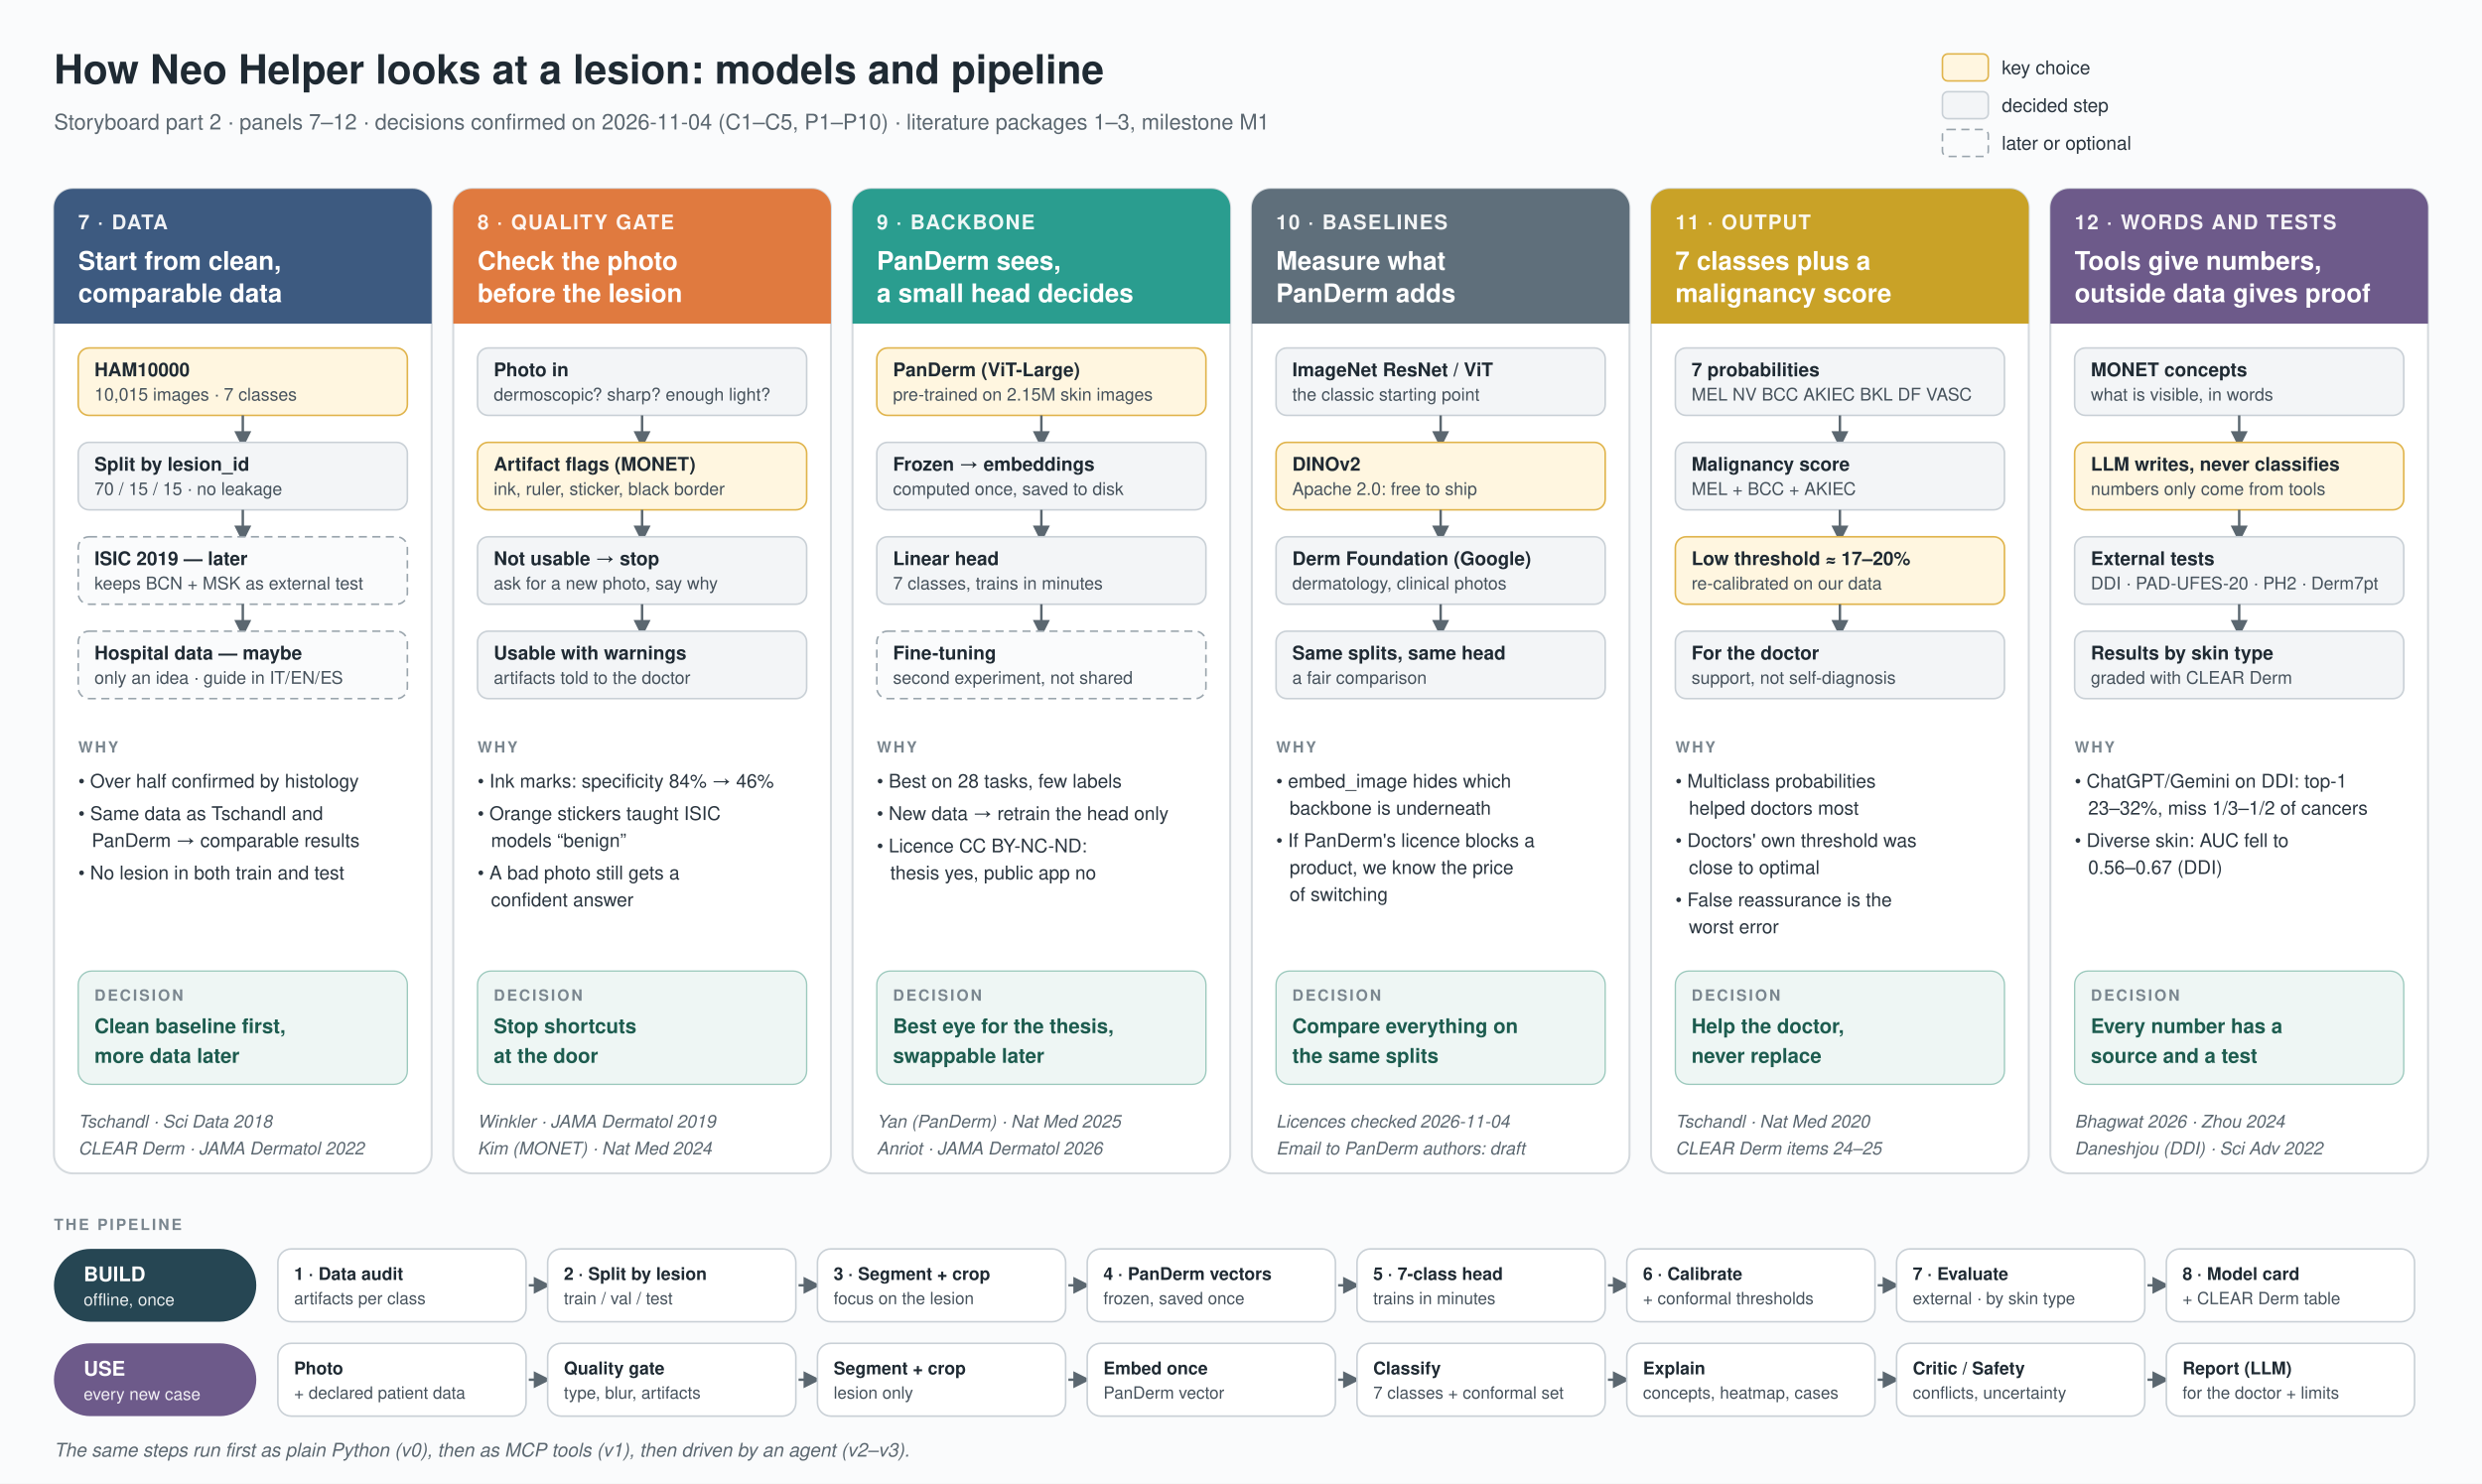
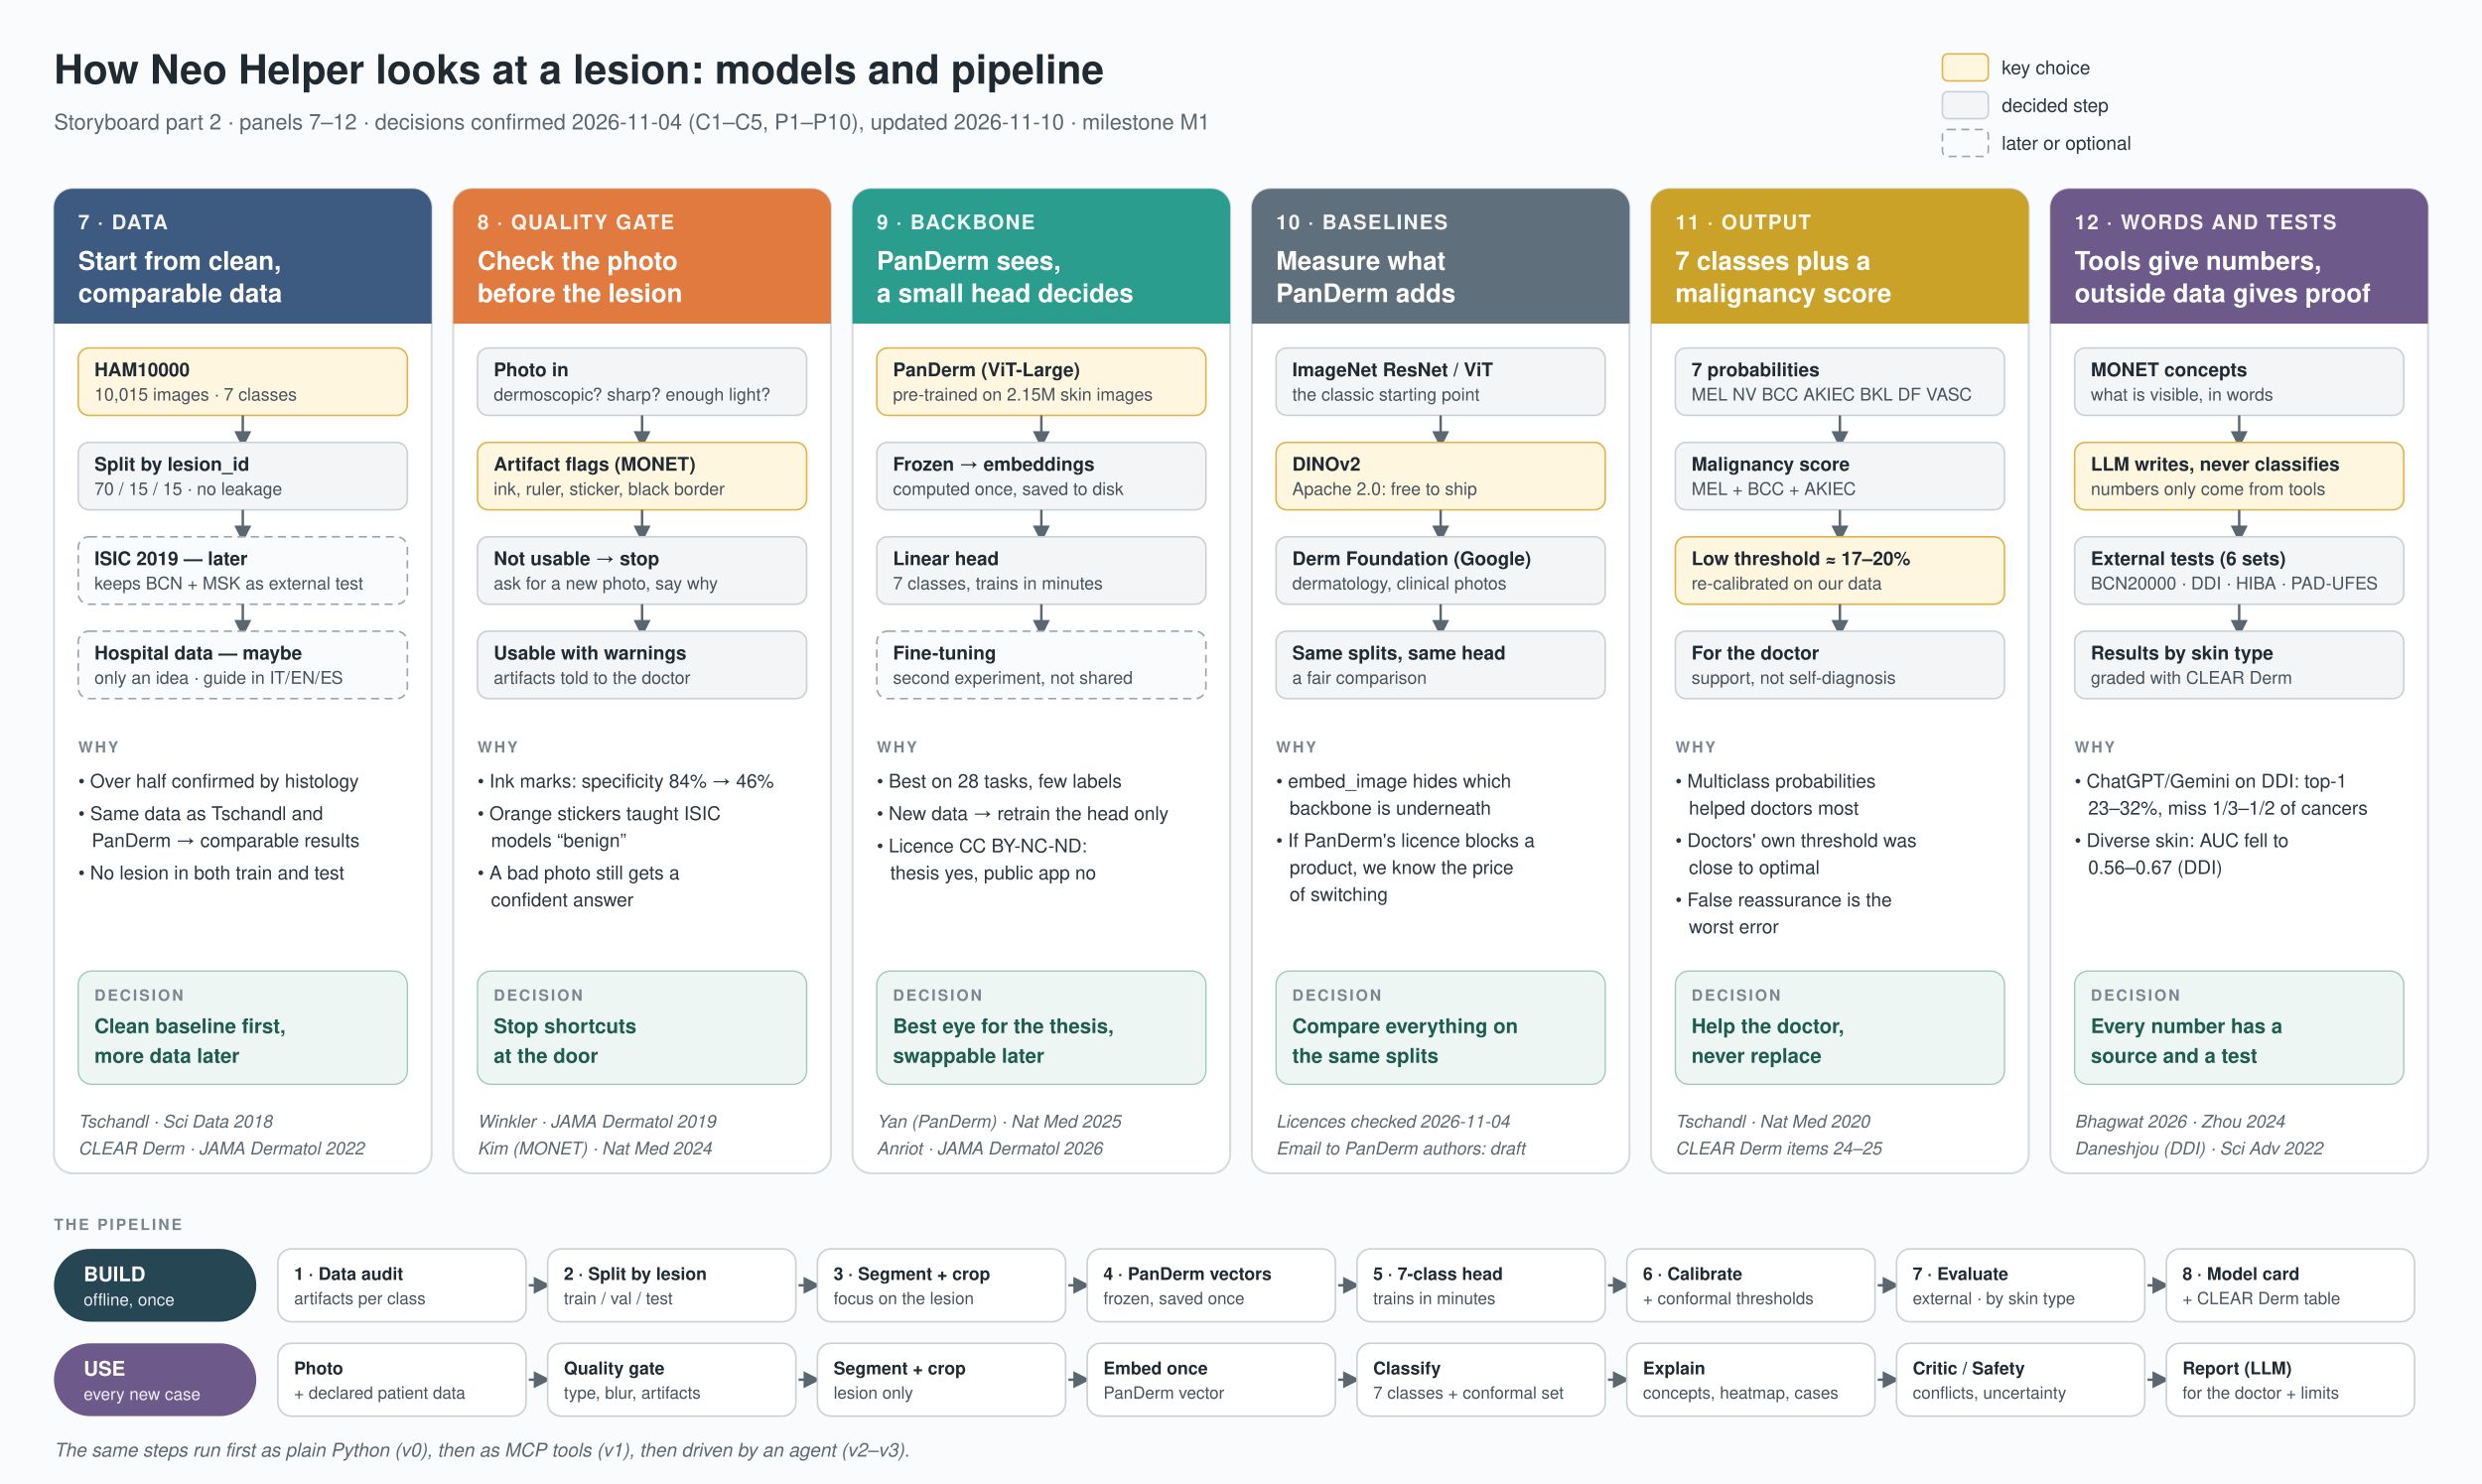
<svg xmlns="http://www.w3.org/2000/svg" width="1840" height="1100" viewBox="0 0 1840 1100" font-family="Helvetica Neue, Helvetica, Arial, sans-serif">
  <defs>
    <marker id="arr" viewBox="0 0 10 10" refX="5" refY="5" markerWidth="7" markerHeight="7" orient="auto-start-reverse">
      <path d="M0,0 L10,5 L0,10 z" fill="#5b6770" />
    </marker>
    <style>
      .panel { fill: #ffffff; stroke: #d5dade; stroke-width: 1.5; }
      .tag { font-size: 15px; font-weight: 700; fill: #ffffff; opacity: 0.92; letter-spacing: 1px; }
      .title { font-size: 19px; font-weight: 700; fill: #ffffff; }
      .box { fill: #f3f5f7; stroke: #c9d0d6; stroke-width: 1.2; }
      .hl { fill: #fff6e0; stroke: #e0b44c; }
      .later { fill: #fafbfc; stroke: #9aa5ad; stroke-dasharray: 6 4; }
      .prop { fill: #eaf2fb; stroke: #8fb3d9; }
      .open { fill: #fff6e0; stroke: #e0b44c; stroke-dasharray: 6 4; }
      .b1 { font-size: 14px; font-weight: 700; fill: #1f2a33; }
      .b2 { font-size: 13px; fill: #46525c; }
      .muted { fill: #7a868f; }
      .lbl { font-size: 11.5px; font-weight: 700; fill: #7a868f; letter-spacing: 1.5px; }
      .txt { font-size: 14px; fill: #2b3640; }
      .lesson { fill: #eef6f4; stroke: #9cc9bd; }
      .lessontxt { font-size: 15px; font-weight: 700; fill: #1d5c4f; }
      .foot { font-size: 13px; font-style: italic; fill: #5b6770; }
      .arrow { stroke: #5b6770; stroke-width: 1.8; marker-end: url(#arr); }
      .chip { fill: #ffffff; stroke: #c9d0d6; stroke-width: 1.2; }
      .c1 { font-size: 13px; font-weight: 700; fill: #1f2a33; }
      .c2 { font-size: 12.5px; fill: #46525c; }
      .lchip1 { font-size: 15px; font-weight: 700; fill: #ffffff; }
      .lchip2 { font-size: 12.5px; fill: #ffffff; opacity: 0.9; }
    </style>
  </defs>
  <rect width="1840" height="1100" fill="#fafbfc" />
  <text x="40" y="62" font-size="30" font-weight="700" fill="#1f2a33">How Neo Helper looks at a lesion: models and pipeline</text>
-   <text x="40" y="96" font-size="16" fill="#5b6770">Storyboard part 2 · panels 7–12 · decisions confirmed on 2026-11-04 (C1–C5, P1–P10) · literature packages 1–3, milestone M1</text>
+   <text x="40" y="96" font-size="16" fill="#5b6770">Storyboard part 2 · panels 7–12 · decisions confirmed 2026-11-04 (C1–C5, P1–P10), updated 2026-11-10 · milestone M1</text>
  <rect x="1440" y="40" width="34" height="20" rx="4" class="box hl" />
  <text x="1484" y="55" font-size="14" fill="#2b3640">key choice</text>
  <rect x="1440" y="68" width="34" height="20" rx="4" class="box " />
  <text x="1484" y="83" font-size="14" fill="#2b3640">decided step</text>
  <rect x="1440" y="96" width="34" height="20" rx="4" class="box later" />
  <text x="1484" y="111" font-size="14" fill="#2b3640">later or optional</text>
  <g transform="translate(40,140)">
    <rect width="280" height="730" rx="14" class="panel" />
    <path d="M14,0 H266 A14,14 0 0 1 280,14 V100 H0 V14 A14,14 0 0 1 14,0 z" fill="#3D5A80" />
    <text x="18" y="30" class="tag">7 · DATA</text>
    <text x="18" y="60" class="title">Start from clean,</text>
    <text x="18" y="84" class="title">comparable data</text>
    <rect x="18" y="118" width="244" height="50" rx="8" class="box hl" />
    <text x="30" y="139" class="b1">HAM10000</text>
    <text x="30" y="157" class="b2">10,015 images · 7 classes</text>
    <line x1="140" y1="168" x2="140" y2="186" class="arrow" />
    <rect x="18" y="188" width="244" height="50" rx="8" class="box" />
    <text x="30" y="209" class="b1">Split by lesion_id</text>
    <text x="30" y="227" class="b2">70 / 15 / 15 · no leakage</text>
    <line x1="140" y1="238" x2="140" y2="256" class="arrow" />
    <rect x="18" y="258" width="244" height="50" rx="8" class="box later" />
    <text x="30" y="279" class="b1">ISIC 2019 — later</text>
    <text x="30" y="297" class="b2">keeps BCN + MSK as external test</text>
    <line x1="140" y1="308" x2="140" y2="326" class="arrow" />
    <rect x="18" y="328" width="244" height="50" rx="8" class="box later" />
    <text x="30" y="349" class="b1">Hospital data — maybe</text>
    <text x="30" y="367" class="b2">only an idea · guide in IT/EN/ES</text>
    <text x="18" y="418" class="lbl">WHY</text>
    <text x="18" y="444" class="txt">• Over half confirmed by histology</text>
    <text x="18" y="468" class="txt">• Same data as Tschandl and</text>
    <text x="28" y="488" class="txt">PanDerm → comparable results</text>
    <text x="18" y="512" class="txt">• No lesion in both train and test</text>
    <rect x="18" y="580" width="244" height="84" rx="10" class="lesson" />
    <text x="30" y="602" class="lbl" fill="#1d5c4f">DECISION</text>
    <text x="30" y="626" class="lessontxt">Clean baseline first,</text>
    <text x="30" y="648" class="lessontxt">more data later</text>
    <text x="18" y="696" class="foot">Tschandl · Sci Data 2018</text>
    <text x="18" y="716" class="foot">CLEAR Derm · JAMA Dermatol 2022</text>
  </g>
  <g transform="translate(336,140)">
    <rect width="280" height="730" rx="14" class="panel" />
    <path d="M14,0 H266 A14,14 0 0 1 280,14 V100 H0 V14 A14,14 0 0 1 14,0 z" fill="#E07A3F" />
    <text x="18" y="30" class="tag">8 · QUALITY GATE</text>
    <text x="18" y="60" class="title">Check the photo</text>
    <text x="18" y="84" class="title">before the lesion</text>
    <rect x="18" y="118" width="244" height="50" rx="8" class="box" />
    <text x="30" y="139" class="b1">Photo in</text>
    <text x="30" y="157" class="b2">dermoscopic? sharp? enough light?</text>
    <line x1="140" y1="168" x2="140" y2="186" class="arrow" />
    <rect x="18" y="188" width="244" height="50" rx="8" class="box hl" />
    <text x="30" y="209" class="b1">Artifact flags (MONET)</text>
    <text x="30" y="227" class="b2">ink, ruler, sticker, black border</text>
    <line x1="140" y1="238" x2="140" y2="256" class="arrow" />
    <rect x="18" y="258" width="244" height="50" rx="8" class="box" />
    <text x="30" y="279" class="b1">Not usable → stop</text>
    <text x="30" y="297" class="b2">ask for a new photo, say why</text>
    <line x1="140" y1="308" x2="140" y2="326" class="arrow" />
    <rect x="18" y="328" width="244" height="50" rx="8" class="box" />
    <text x="30" y="349" class="b1">Usable with warnings</text>
    <text x="30" y="367" class="b2">artifacts told to the doctor</text>
    <text x="18" y="418" class="lbl">WHY</text>
    <text x="18" y="444" class="txt">• Ink marks: specificity 84% → 46%</text>
    <text x="18" y="468" class="txt">• Orange stickers taught ISIC</text>
    <text x="28" y="488" class="txt">models “benign”</text>
    <text x="18" y="512" class="txt">• A bad photo still gets a</text>
    <text x="28" y="532" class="txt">confident answer</text>
    <rect x="18" y="580" width="244" height="84" rx="10" class="lesson" />
    <text x="30" y="602" class="lbl" fill="#1d5c4f">DECISION</text>
    <text x="30" y="626" class="lessontxt">Stop shortcuts</text>
    <text x="30" y="648" class="lessontxt">at the door</text>
    <text x="18" y="696" class="foot">Winkler · JAMA Dermatol 2019</text>
    <text x="18" y="716" class="foot">Kim (MONET) · Nat Med 2024</text>
  </g>
  <g transform="translate(632,140)">
    <rect width="280" height="730" rx="14" class="panel" />
    <path d="M14,0 H266 A14,14 0 0 1 280,14 V100 H0 V14 A14,14 0 0 1 14,0 z" fill="#2A9D8F" />
    <text x="18" y="30" class="tag">9 · BACKBONE</text>
    <text x="18" y="60" class="title">PanDerm sees,</text>
    <text x="18" y="84" class="title">a small head decides</text>
    <rect x="18" y="118" width="244" height="50" rx="8" class="box hl" />
    <text x="30" y="139" class="b1">PanDerm (ViT-Large)</text>
    <text x="30" y="157" class="b2">pre-trained on 2.15M skin images</text>
    <line x1="140" y1="168" x2="140" y2="186" class="arrow" />
    <rect x="18" y="188" width="244" height="50" rx="8" class="box" />
    <text x="30" y="209" class="b1">Frozen → embeddings</text>
    <text x="30" y="227" class="b2">computed once, saved to disk</text>
    <line x1="140" y1="238" x2="140" y2="256" class="arrow" />
    <rect x="18" y="258" width="244" height="50" rx="8" class="box" />
    <text x="30" y="279" class="b1">Linear head</text>
    <text x="30" y="297" class="b2">7 classes, trains in minutes</text>
    <line x1="140" y1="308" x2="140" y2="326" class="arrow" />
    <rect x="18" y="328" width="244" height="50" rx="8" class="box later" />
    <text x="30" y="349" class="b1">Fine-tuning</text>
    <text x="30" y="367" class="b2">second experiment, not shared</text>
    <text x="18" y="418" class="lbl">WHY</text>
    <text x="18" y="444" class="txt">• Best on 28 tasks, few labels</text>
    <text x="18" y="468" class="txt">• New data → retrain the head only</text>
    <text x="18" y="492" class="txt">• Licence CC BY-NC-ND:</text>
    <text x="28" y="512" class="txt">thesis yes, public app no</text>
    <rect x="18" y="580" width="244" height="84" rx="10" class="lesson" />
    <text x="30" y="602" class="lbl" fill="#1d5c4f">DECISION</text>
    <text x="30" y="626" class="lessontxt">Best eye for the thesis,</text>
    <text x="30" y="648" class="lessontxt">swappable later</text>
    <text x="18" y="696" class="foot">Yan (PanDerm) · Nat Med 2025</text>
    <text x="18" y="716" class="foot">Anriot · JAMA Dermatol 2026</text>
  </g>
  <g transform="translate(928,140)">
    <rect width="280" height="730" rx="14" class="panel" />
    <path d="M14,0 H266 A14,14 0 0 1 280,14 V100 H0 V14 A14,14 0 0 1 14,0 z" fill="#5f6f7b" />
    <text x="18" y="30" class="tag">10 · BASELINES</text>
    <text x="18" y="60" class="title">Measure what</text>
    <text x="18" y="84" class="title">PanDerm adds</text>
    <rect x="18" y="118" width="244" height="50" rx="8" class="box" />
    <text x="30" y="139" class="b1">ImageNet ResNet / ViT</text>
    <text x="30" y="157" class="b2">the classic starting point</text>
    <line x1="140" y1="168" x2="140" y2="186" class="arrow" />
    <rect x="18" y="188" width="244" height="50" rx="8" class="box hl" />
    <text x="30" y="209" class="b1">DINOv2</text>
    <text x="30" y="227" class="b2">Apache 2.0: free to ship</text>
    <line x1="140" y1="238" x2="140" y2="256" class="arrow" />
    <rect x="18" y="258" width="244" height="50" rx="8" class="box" />
    <text x="30" y="279" class="b1">Derm Foundation (Google)</text>
    <text x="30" y="297" class="b2">dermatology, clinical photos</text>
    <line x1="140" y1="308" x2="140" y2="326" class="arrow" />
    <rect x="18" y="328" width="244" height="50" rx="8" class="box" />
    <text x="30" y="349" class="b1">Same splits, same head</text>
    <text x="30" y="367" class="b2">a fair comparison</text>
    <text x="18" y="418" class="lbl">WHY</text>
    <text x="18" y="444" class="txt">• embed_image hides which</text>
    <text x="28" y="464" class="txt">backbone is underneath</text>
    <text x="18" y="488" class="txt">• If PanDerm's licence blocks a</text>
    <text x="28" y="508" class="txt">product, we know the price</text>
    <text x="28" y="528" class="txt">of switching</text>
    <rect x="18" y="580" width="244" height="84" rx="10" class="lesson" />
    <text x="30" y="602" class="lbl" fill="#1d5c4f">DECISION</text>
    <text x="30" y="626" class="lessontxt">Compare everything on</text>
    <text x="30" y="648" class="lessontxt">the same splits</text>
    <text x="18" y="696" class="foot">Licences checked 2026-11-04</text>
    <text x="18" y="716" class="foot">Email to PanDerm authors: draft</text>
  </g>
  <g transform="translate(1224,140)">
    <rect width="280" height="730" rx="14" class="panel" />
    <path d="M14,0 H266 A14,14 0 0 1 280,14 V100 H0 V14 A14,14 0 0 1 14,0 z" fill="#C9A227" />
    <text x="18" y="30" class="tag">11 · OUTPUT</text>
    <text x="18" y="60" class="title">7 classes plus a</text>
    <text x="18" y="84" class="title">malignancy score</text>
    <rect x="18" y="118" width="244" height="50" rx="8" class="box" />
    <text x="30" y="139" class="b1">7 probabilities</text>
    <text x="30" y="157" class="b2">MEL NV BCC AKIEC BKL DF VASC</text>
    <line x1="140" y1="168" x2="140" y2="186" class="arrow" />
    <rect x="18" y="188" width="244" height="50" rx="8" class="box" />
    <text x="30" y="209" class="b1">Malignancy score</text>
    <text x="30" y="227" class="b2">MEL + BCC + AKIEC</text>
    <line x1="140" y1="238" x2="140" y2="256" class="arrow" />
    <rect x="18" y="258" width="244" height="50" rx="8" class="box hl" />
    <text x="30" y="279" class="b1">Low threshold ≈ 17–20%</text>
    <text x="30" y="297" class="b2">re-calibrated on our data</text>
    <line x1="140" y1="308" x2="140" y2="326" class="arrow" />
    <rect x="18" y="328" width="244" height="50" rx="8" class="box" />
    <text x="30" y="349" class="b1">For the doctor</text>
    <text x="30" y="367" class="b2">support, not self-diagnosis</text>
    <text x="18" y="418" class="lbl">WHY</text>
    <text x="18" y="444" class="txt">• Multiclass probabilities</text>
    <text x="28" y="464" class="txt">helped doctors most</text>
    <text x="18" y="488" class="txt">• Doctors' own threshold was</text>
    <text x="28" y="508" class="txt">close to optimal</text>
    <text x="18" y="532" class="txt">• False reassurance is the</text>
    <text x="28" y="552" class="txt">worst error</text>
    <rect x="18" y="580" width="244" height="84" rx="10" class="lesson" />
    <text x="30" y="602" class="lbl" fill="#1d5c4f">DECISION</text>
    <text x="30" y="626" class="lessontxt">Help the doctor,</text>
    <text x="30" y="648" class="lessontxt">never replace</text>
    <text x="18" y="696" class="foot">Tschandl · Nat Med 2020</text>
    <text x="18" y="716" class="foot">CLEAR Derm items 24–25</text>
  </g>
  <g transform="translate(1520,140)">
    <rect width="280" height="730" rx="14" class="panel" />
    <path d="M14,0 H266 A14,14 0 0 1 280,14 V100 H0 V14 A14,14 0 0 1 14,0 z" fill="#6d5a8a" />
    <text x="18" y="30" class="tag">12 · WORDS AND TESTS</text>
    <text x="18" y="60" class="title">Tools give numbers,</text>
    <text x="18" y="84" class="title">outside data gives proof</text>
    <rect x="18" y="118" width="244" height="50" rx="8" class="box" />
    <text x="30" y="139" class="b1">MONET concepts</text>
    <text x="30" y="157" class="b2">what is visible, in words</text>
    <line x1="140" y1="168" x2="140" y2="186" class="arrow" />
    <rect x="18" y="188" width="244" height="50" rx="8" class="box hl" />
    <text x="30" y="209" class="b1">LLM writes, never classifies</text>
    <text x="30" y="227" class="b2">numbers only come from tools</text>
    <line x1="140" y1="238" x2="140" y2="256" class="arrow" />
    <rect x="18" y="258" width="244" height="50" rx="8" class="box" />
-     <text x="30" y="279" class="b1">External tests</text>
-     <text x="30" y="297" class="b2">DDI · PAD-UFES-20 · PH2 · Derm7pt</text>
+     <text x="30" y="279" class="b1">External tests (6 sets)</text>
+     <text x="30" y="297" class="b2">BCN20000 · DDI · HIBA · PAD-UFES</text>
    <line x1="140" y1="308" x2="140" y2="326" class="arrow" />
    <rect x="18" y="328" width="244" height="50" rx="8" class="box" />
    <text x="30" y="349" class="b1">Results by skin type</text>
    <text x="30" y="367" class="b2">graded with CLEAR Derm</text>
    <text x="18" y="418" class="lbl">WHY</text>
    <text x="18" y="444" class="txt">• ChatGPT/Gemini on DDI: top-1</text>
    <text x="28" y="464" class="txt">23–32%, miss 1/3–1/2 of cancers</text>
    <text x="18" y="488" class="txt">• Diverse skin: AUC fell to</text>
    <text x="28" y="508" class="txt">0.56–0.67 (DDI)</text>
    <rect x="18" y="580" width="244" height="84" rx="10" class="lesson" />
    <text x="30" y="602" class="lbl" fill="#1d5c4f">DECISION</text>
    <text x="30" y="626" class="lessontxt">Every number has a</text>
    <text x="30" y="648" class="lessontxt">source and a test</text>
    <text x="18" y="696" class="foot">Bhagwat 2026 · Zhou 2024</text>
    <text x="18" y="716" class="foot">Daneshjou (DDI) · Sci Adv 2022</text>
  </g>
  <text x="40" y="912" class="lbl">THE PIPELINE</text>
  <rect x="40" y="926" width="150" height="54" rx="27" fill="#264653" />
  <text x="62" y="950" class="lchip1">BUILD</text>
  <text x="62" y="968" class="lchip2">offline, once</text>
  <rect x="206" y="926" width="184" height="54" rx="10" class="chip" />
  <text x="218" y="949" class="c1">1 · Data audit</text>
  <text x="218" y="967" class="c2">artifacts per class</text>
  <line x1="392" y1="953" x2="402" y2="953" class="arrow" />
  <rect x="406" y="926" width="184" height="54" rx="10" class="chip" />
  <text x="418" y="949" class="c1">2 · Split by lesion</text>
  <text x="418" y="967" class="c2">train / val / test</text>
  <line x1="592" y1="953" x2="602" y2="953" class="arrow" />
  <rect x="606" y="926" width="184" height="54" rx="10" class="chip" />
  <text x="618" y="949" class="c1">3 · Segment + crop</text>
  <text x="618" y="967" class="c2">focus on the lesion</text>
  <line x1="792" y1="953" x2="802" y2="953" class="arrow" />
  <rect x="806" y="926" width="184" height="54" rx="10" class="chip" />
  <text x="818" y="949" class="c1">4 · PanDerm vectors</text>
  <text x="818" y="967" class="c2">frozen, saved once</text>
  <line x1="992" y1="953" x2="1002" y2="953" class="arrow" />
  <rect x="1006" y="926" width="184" height="54" rx="10" class="chip" />
  <text x="1018" y="949" class="c1">5 · 7-class head</text>
  <text x="1018" y="967" class="c2">trains in minutes</text>
  <line x1="1192" y1="953" x2="1202" y2="953" class="arrow" />
  <rect x="1206" y="926" width="184" height="54" rx="10" class="chip" />
  <text x="1218" y="949" class="c1">6 · Calibrate</text>
  <text x="1218" y="967" class="c2">+ conformal thresholds</text>
  <line x1="1392" y1="953" x2="1402" y2="953" class="arrow" />
  <rect x="1406" y="926" width="184" height="54" rx="10" class="chip" />
  <text x="1418" y="949" class="c1">7 · Evaluate</text>
  <text x="1418" y="967" class="c2">external · by skin type</text>
  <line x1="1592" y1="953" x2="1602" y2="953" class="arrow" />
  <rect x="1606" y="926" width="184" height="54" rx="10" class="chip" />
  <text x="1618" y="949" class="c1">8 · Model card</text>
  <text x="1618" y="967" class="c2">+ CLEAR Derm table</text>
  <rect x="40" y="996" width="150" height="54" rx="27" fill="#6d5a8a" />
  <text x="62" y="1020" class="lchip1">USE</text>
  <text x="62" y="1038" class="lchip2">every new case</text>
  <rect x="206" y="996" width="184" height="54" rx="10" class="chip" />
  <text x="218" y="1019" class="c1">Photo</text>
  <text x="218" y="1037" class="c2">+ declared patient data</text>
  <line x1="392" y1="1023" x2="402" y2="1023" class="arrow" />
  <rect x="406" y="996" width="184" height="54" rx="10" class="chip" />
  <text x="418" y="1019" class="c1">Quality gate</text>
  <text x="418" y="1037" class="c2">type, blur, artifacts</text>
  <line x1="592" y1="1023" x2="602" y2="1023" class="arrow" />
  <rect x="606" y="996" width="184" height="54" rx="10" class="chip" />
  <text x="618" y="1019" class="c1">Segment + crop</text>
  <text x="618" y="1037" class="c2">lesion only</text>
  <line x1="792" y1="1023" x2="802" y2="1023" class="arrow" />
  <rect x="806" y="996" width="184" height="54" rx="10" class="chip" />
  <text x="818" y="1019" class="c1">Embed once</text>
  <text x="818" y="1037" class="c2">PanDerm vector</text>
  <line x1="992" y1="1023" x2="1002" y2="1023" class="arrow" />
  <rect x="1006" y="996" width="184" height="54" rx="10" class="chip" />
  <text x="1018" y="1019" class="c1">Classify</text>
  <text x="1018" y="1037" class="c2">7 classes + conformal set</text>
  <line x1="1192" y1="1023" x2="1202" y2="1023" class="arrow" />
  <rect x="1206" y="996" width="184" height="54" rx="10" class="chip" />
  <text x="1218" y="1019" class="c1">Explain</text>
  <text x="1218" y="1037" class="c2">concepts, heatmap, cases</text>
  <line x1="1392" y1="1023" x2="1402" y2="1023" class="arrow" />
  <rect x="1406" y="996" width="184" height="54" rx="10" class="chip" />
  <text x="1418" y="1019" class="c1">Critic / Safety</text>
  <text x="1418" y="1037" class="c2">conflicts, uncertainty</text>
  <line x1="1592" y1="1023" x2="1602" y2="1023" class="arrow" />
  <rect x="1606" y="996" width="184" height="54" rx="10" class="chip" />
  <text x="1618" y="1019" class="c1">Report (LLM)</text>
  <text x="1618" y="1037" class="c2">for the doctor + limits</text>
  <text x="40" y="1080" font-size="14" fill="#5b6770" font-style="italic">The same steps run first as plain Python (v0), then as MCP tools (v1), then driven by an agent (v2–v3).</text>
</svg>
